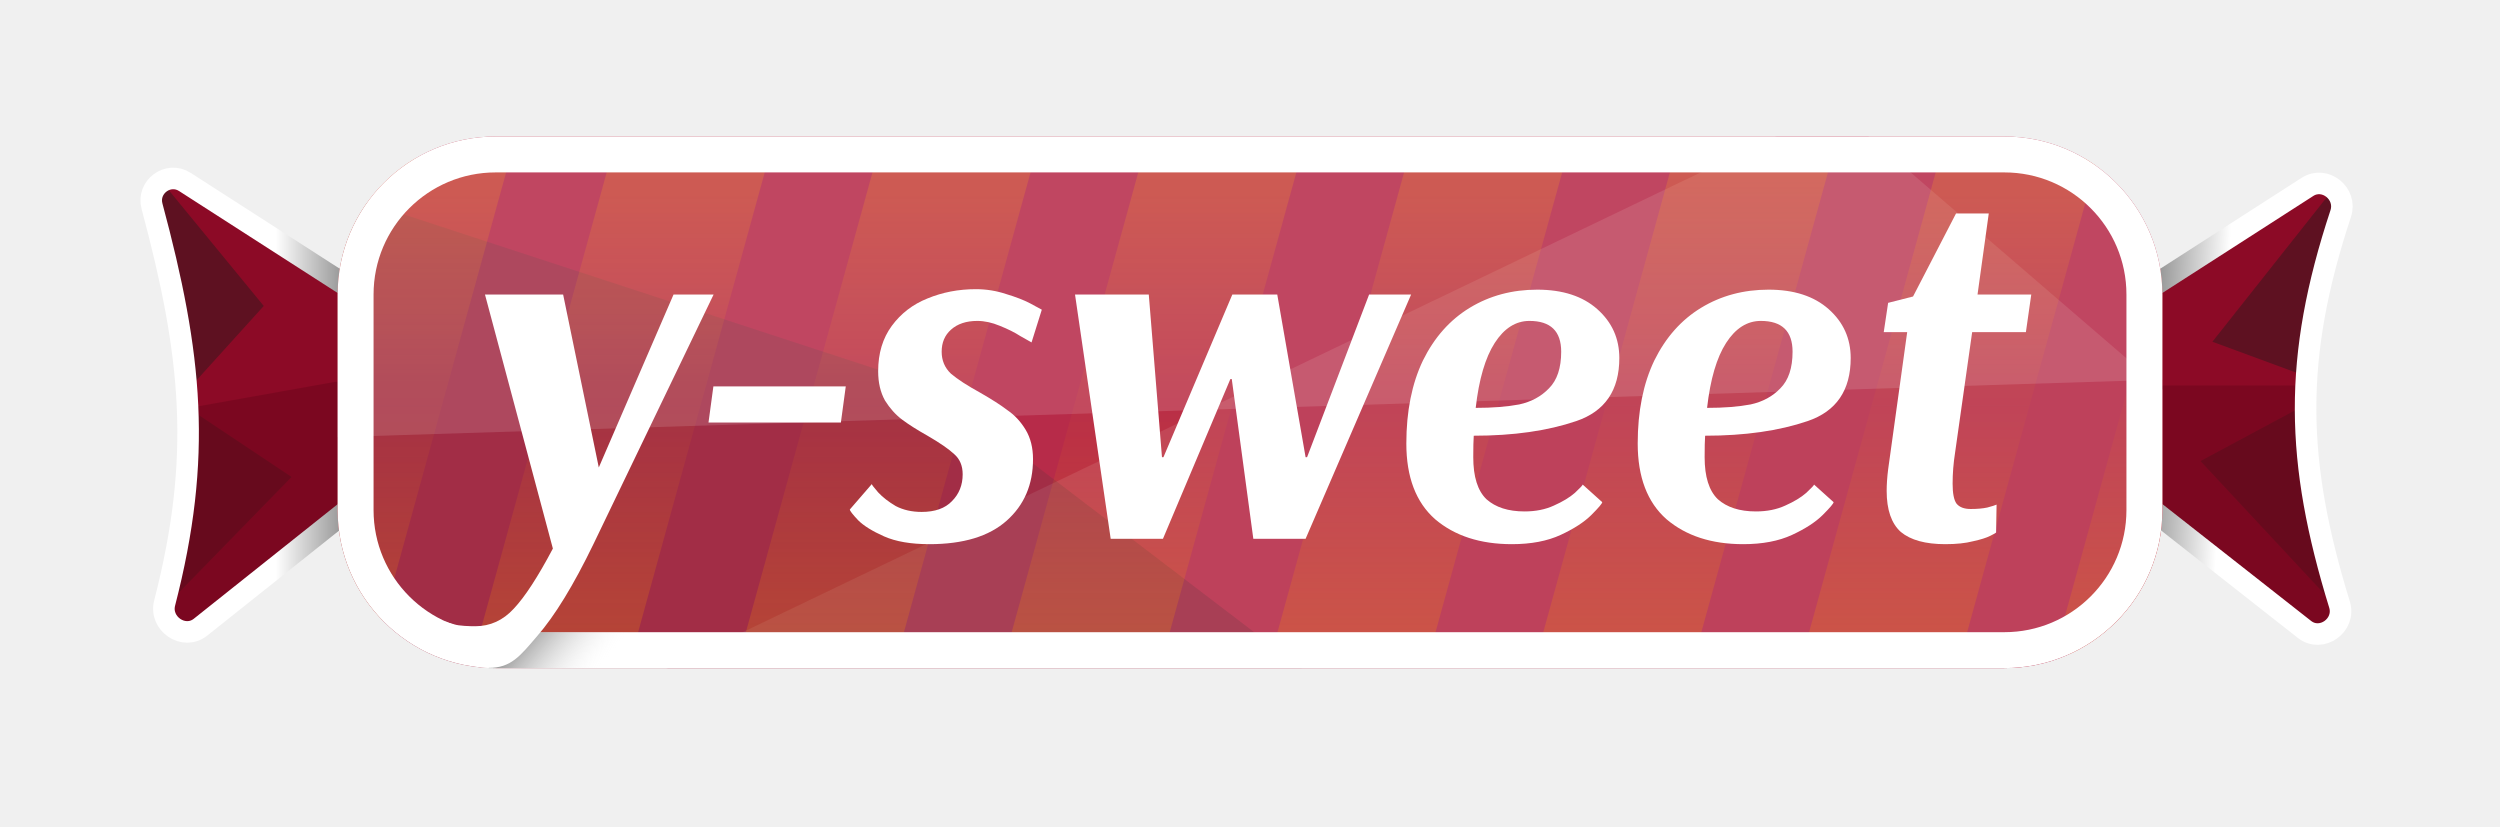
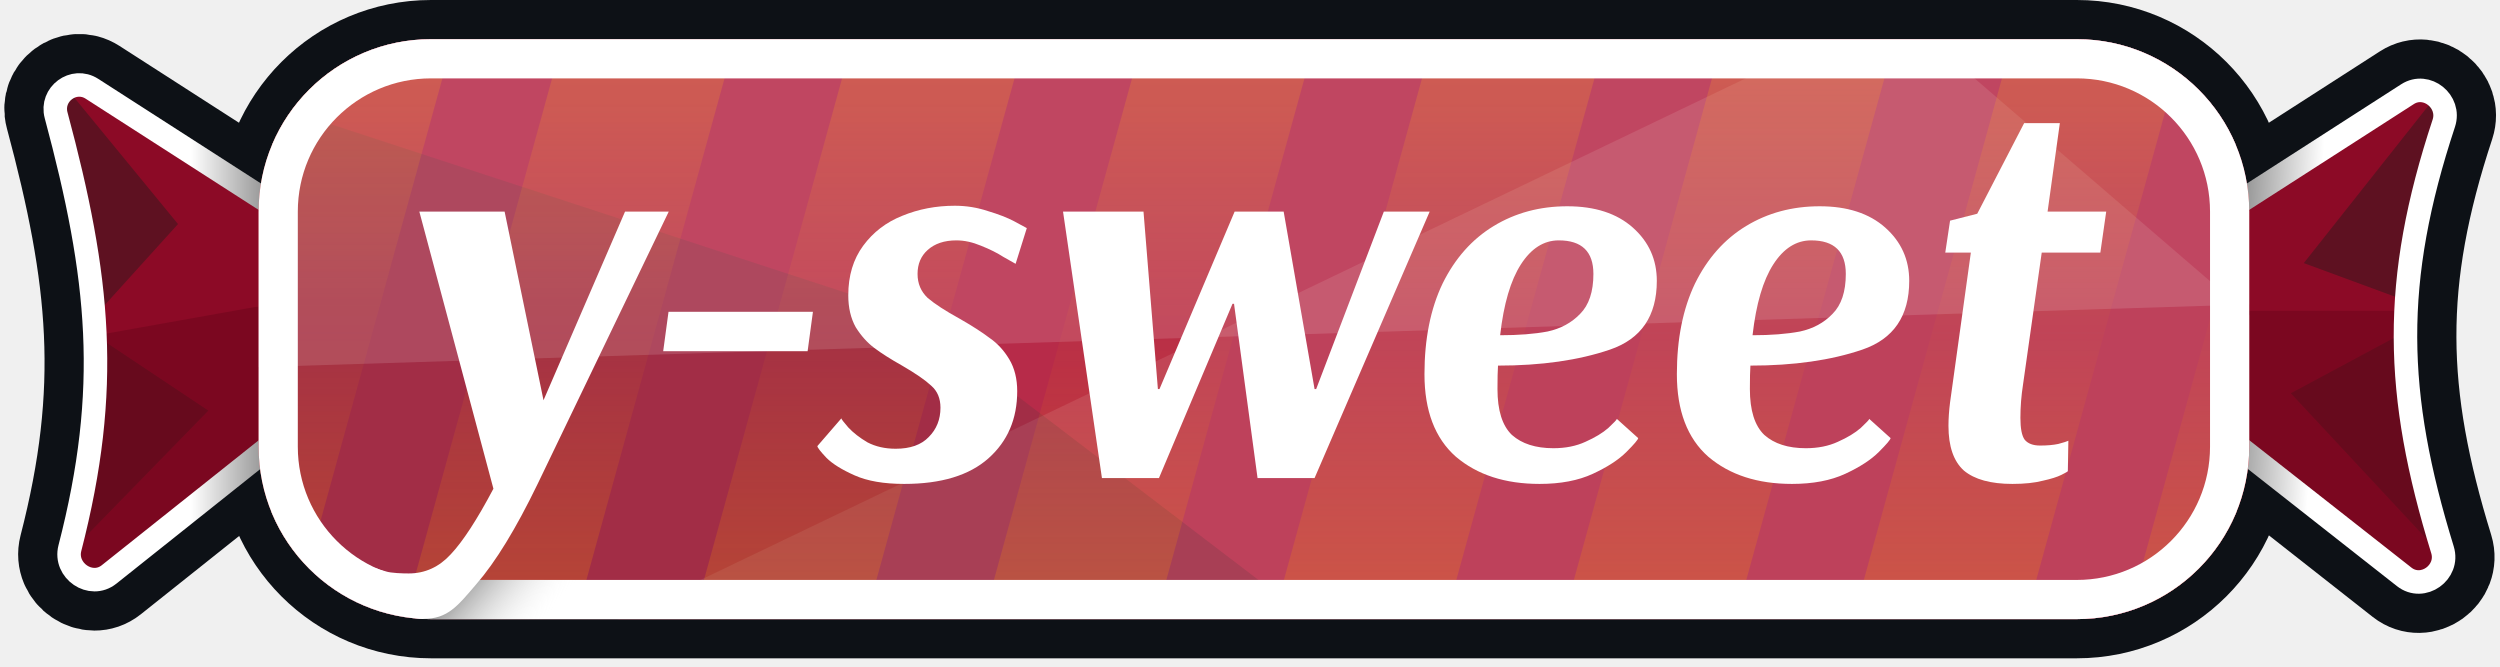
- <svg xmlns="http://www.w3.org/2000/svg" width="348" height="115" viewBox="0 0 348 115" fill="none">
-   <mask id="mask0_0_1" style="mask-type:alpha" maskUnits="userSpaceOnUse" x="298" y="25" width="28" height="64">
-     <path d="M299.378 40.043L321.197 26.017C323.645 24.443 326.743 26.963 325.829 29.727C319.156 49.904 319.515 64.207 325.661 84.156C326.549 87.037 323.145 89.471 320.775 87.609L299.147 70.615C298.423 70.046 298 69.177 298 68.256V42.566C298 41.546 298.519 40.595 299.378 40.043Z" fill="#D9D9D9" />
+ <svg xmlns="http://www.w3.org/2000/svg" width="319" height="85" viewBox="0 0 319 85" fill="none">
+   <path d="M285.378 26.043L307.197 12.017C309.645 10.443 312.743 12.963 311.829 15.727C305.156 35.904 305.515 50.207 311.661 70.156C312.549 73.037 309.145 75.471 306.775 73.609L285.147 56.615C284.423 56.046 284 55.177 284 54.256V28.566C284 27.546 284.519 26.595 285.378 26.043Z" stroke="#0D1116" stroke-width="13" />
+   <path d="M34.622 26.043L11.73 11.326C9.398 9.827 6.44 12.027 7.159 14.704C12.731 35.45 14.172 49.583 8.918 69.939C8.175 72.819 11.586 75.155 13.913 73.302L34.869 56.615C35.584 56.046 36 55.182 36 54.268V28.566C36 27.546 35.481 26.595 34.622 26.043Z" stroke="#0D1116" stroke-width="13" />
+   <rect x="30.5" y="2.5" width="259" height="79" rx="24.5" stroke="#0D1116" stroke-width="5" />
+   <mask id="mask0_26_87" style="mask-type:alpha" maskUnits="userSpaceOnUse" x="284" y="11" width="28" height="64">
+     <path d="M285.378 26.043L307.197 12.017C309.645 10.443 312.743 12.963 311.829 15.727C305.156 35.904 305.515 50.207 311.661 70.156C312.549 73.037 309.145 75.471 306.775 73.609L285.147 56.615C284.423 56.046 284 55.177 284 54.256V28.566C284 27.546 284.519 26.595 285.378 26.043Z" fill="#D9D9D9" />
  </mask>
-   <g mask="url(#mask0_0_1)">
-     <path d="M299.378 40.043L324.378 23.971C326.374 22.688 329 24.122 329 26.495V87.899C329 90.402 326.115 91.804 324.146 90.258L299.147 70.615C298.423 70.046 298 69.177 298 68.256V42.566C298 41.546 298.519 40.595 299.378 40.043Z" fill="#8C0A26" />
-     <path d="M307.964 47.571L329 21V55.321L307.964 47.571Z" fill="#5E1121" />
-     <path d="M306.303 64.178L329 52V88.536L306.303 64.178Z" fill="#5E1121" />
-     <path d="M301 53.661H329V87.899C329 90.402 326.115 91.804 324.146 90.258L299.147 70.615C298.423 70.046 298 69.177 298 68.256V56.661C298 55.004 299.343 53.661 301 53.661Z" fill="#70061C" fill-opacity="0.56" />
+   <g mask="url(#mask0_26_87)">
+     <path d="M285.378 26.043L310.378 9.971C312.374 8.688 315 10.121 315 12.495V73.899C315 76.402 312.115 77.804 310.146 76.258L285.147 56.615C284.423 56.046 284 55.177 284 54.256V28.566C284 27.546 284.519 26.595 285.378 26.043Z" fill="#8C0A26" />
+     <path d="M293.964 33.571L315 7V41.321L293.964 33.571Z" fill="#5E1121" />
+     <path d="M292.303 50.178L315 38V74.536L292.303 50.178Z" fill="#5E1121" />
+     <path d="M287 39.661H315V73.899C315 76.402 312.115 77.804 310.146 76.258L285.147 56.615C284.423 56.046 284 55.177 284 54.256V42.661C284 41.004 285.343 39.661 287 39.661Z" fill="#70061C" fill-opacity="0.56" />
  </g>
-   <path d="M299.378 40.043L321.197 26.017C323.645 24.443 326.743 26.963 325.829 29.727C319.156 49.904 319.515 64.207 325.661 84.156C326.549 87.037 323.145 89.471 320.775 87.609L299.147 70.615C298.423 70.046 298 69.177 298 68.256V42.566C298 41.546 298.519 40.595 299.378 40.043Z" stroke="url(#paint0_linear_0_1)" stroke-width="3" />
-   <mask id="mask1_0_1" style="mask-type:alpha" maskUnits="userSpaceOnUse" x="21" y="24" width="29" height="65">
-     <path d="M48.622 40.043L25.73 25.326C23.398 23.827 20.431 26.029 21.13 28.712C26.567 49.583 27.293 64.091 21.815 84.614C21.051 87.478 24.424 89.81 26.754 87.979L48.853 70.615C49.577 70.046 50 69.177 50 68.256V42.566C50 41.546 49.481 40.595 48.622 40.043Z" fill="#D9D9D9" />
+   <path d="M285.378 26.043L307.197 12.017C309.645 10.443 312.743 12.963 311.829 15.727C305.156 35.904 305.515 50.207 311.661 70.156C312.549 73.037 309.145 75.471 306.775 73.609L285.147 56.615C284.423 56.046 284 55.177 284 54.256V28.566C284 27.546 284.519 26.595 285.378 26.043Z" stroke="url(#paint0_linear_26_87)" stroke-width="3" />
+   <mask id="mask1_26_87" style="mask-type:alpha" maskUnits="userSpaceOnUse" x="7" y="10" width="29" height="65">
+     <path d="M34.622 26.043L11.73 11.326C9.398 9.827 6.431 12.029 7.13 14.712C12.567 35.583 13.293 50.09 7.815 70.614C7.051 73.478 10.424 75.81 12.754 73.979L34.853 56.615C35.577 56.046 36 55.177 36 54.256V28.566C36 27.546 35.481 26.595 34.622 26.043Z" fill="#D9D9D9" />
  </mask>
-   <g mask="url(#mask1_0_1)">
-     <path d="M48.622 40.043L23.622 23.971C21.626 22.688 19 24.122 19 26.495V87.899C19 90.402 21.885 91.805 23.854 90.258L48.853 70.615C49.577 70.046 50 69.177 50 68.256V42.566C50 41.546 49.481 40.595 48.622 40.043Z" fill="#8C0A26" />
-     <path d="M36.714 42.589L19 21L26.196 54.214L36.714 42.589Z" fill="#5E1121" />
-     <path d="M40.589 66.393L19 52V88.536L40.589 66.393Z" fill="#5E1121" />
-     <path d="M46.473 53.183L19 58.089V87.899C19 90.402 21.885 91.805 23.854 90.258L48.853 70.615C49.577 70.046 50 69.177 50 68.256V56.137C50 54.269 48.311 52.855 46.473 53.183Z" fill="#70061C" fill-opacity="0.56" />
+   <g mask="url(#mask1_26_87)">
+     <path d="M34.622 26.043L9.622 9.971C7.626 8.688 5 10.121 5 12.495V73.899C5 76.402 7.885 77.805 9.853 76.258L34.853 56.615C35.577 56.046 36 55.177 36 54.256V28.566C36 27.546 35.481 26.595 34.622 26.043Z" fill="#8C0A26" />
+     <path d="M22.714 28.589L5 7L12.196 40.214L22.714 28.589Z" fill="#5E1121" />
+     <path d="M26.589 52.393L5 38V74.536L26.589 52.393Z" fill="#5E1121" />
+     <path d="M32.473 39.183L5 44.089V73.899C5 76.402 7.885 77.805 9.853 76.258L34.853 56.615C35.577 56.046 36 55.177 36 54.256V42.137C36 40.269 34.311 38.855 32.473 39.183Z" fill="#70061C" fill-opacity="0.56" />
  </g>
-   <path d="M48.622 40.043L25.73 25.326C23.398 23.827 20.44 26.027 21.159 28.704C26.731 49.45 28.172 63.583 22.918 83.939C22.174 86.819 25.586 89.155 27.913 87.302L48.869 70.615C49.584 70.046 50 69.182 50 68.268V42.566C50 41.546 49.481 40.595 48.622 40.043Z" stroke="url(#paint1_linear_0_1)" stroke-width="3" />
-   <rect x="47" y="19" width="254" height="74" rx="22" fill="#B72B49" />
-   <mask id="mask2_0_1" style="mask-type:alpha" maskUnits="userSpaceOnUse" x="47" y="19" width="254" height="74">
-     <rect x="47" y="19" width="254" height="74" rx="22" fill="#B72B49" />
+   <path d="M34.622 26.043L11.73 11.326C9.398 9.827 6.44 12.027 7.159 14.704C12.731 35.45 14.172 49.583 8.918 69.939C8.175 72.819 11.586 75.155 13.913 73.302L34.869 56.615C35.584 56.046 36 55.182 36 54.268V28.566C36 27.546 35.481 26.595 34.622 26.043Z" stroke="url(#paint1_linear_26_87)" stroke-width="3" />
+   <rect x="33" y="5" width="254" height="74" rx="22" fill="#B72B49" />
+   <mask id="mask2_26_87" style="mask-type:alpha" maskUnits="userSpaceOnUse" x="33" y="5" width="254" height="74">
+     <rect x="33" y="5" width="254" height="74" rx="22" fill="#B72B49" />
  </mask>
-   <g mask="url(#mask2_0_1)">
-     <path d="M255.5 15L309.5 61.5L312 112L81.5 98.5L255.5 15Z" fill="#C04761" fill-opacity="0.79" />
+   <g mask="url(#mask2_26_87)">
+     <path d="M241.5 1L295.5 47.5L298 98L67.5 84.5L241.5 1Z" fill="#C04761" fill-opacity="0.79" />
  </g>
-   <mask id="mask3_0_1" style="mask-type:alpha" maskUnits="userSpaceOnUse" x="47" y="19" width="254" height="74">
-     <rect x="47" y="19" width="254" height="74" rx="22" fill="#B72B49" />
+   <mask id="mask3_26_87" style="mask-type:alpha" maskUnits="userSpaceOnUse" x="33" y="5" width="254" height="74">
+     <rect x="33" y="5" width="254" height="74" rx="22" fill="#B72B49" />
  </mask>
-   <g mask="url(#mask3_0_1)">
-     <path d="M47.5 27L130 54L189 99L40 102.5L47.5 27Z" fill="#443A3C" fill-opacity="0.18" />
+   <g mask="url(#mask3_26_87)">
+     <path d="M33.5 13L116 40L175 85L26 88.5L33.5 13Z" fill="#443A3C" fill-opacity="0.18" />
  </g>
-   <path fill-rule="evenodd" clip-rule="evenodd" d="M57.902 22C51.38 25.818 47 32.897 47 41V71C47 76.987 49.392 82.416 53.272 86.382L71 22H57.902ZM290.098 22H270L251 91H273L291.713 23.043C291.191 22.672 290.652 22.325 290.098 22ZM300.726 37.52L286 91H288.178C295.745 87.522 301 79.874 301 71V41C301 39.816 300.906 38.654 300.726 37.52ZM107 22H85L66 91H88L107 22ZM122 22H144L125 91H103L122 22ZM181 22H159L140 91H162L181 22ZM196 22H218L199 91H177L196 22ZM255 22H233L214 91H236L255 22Z" fill="url(#paint2_linear_0_1)" fill-opacity="0.23" />
-   <rect x="49.5" y="21.5" width="249" height="69" rx="19.5" stroke="white" stroke-width="5" />
-   <mask id="mask4_0_1" style="mask-type:alpha" maskUnits="userSpaceOnUse" x="68" y="84" width="39" height="15">
-     <rect x="68" y="84" width="39" height="15" fill="#D9D9D9" />
+   <path fill-rule="evenodd" clip-rule="evenodd" d="M43.902 8C37.38 11.818 33 18.897 33 27V57C33 62.987 35.392 68.416 39.272 72.382L57 8L43.902 8ZM276.098 8H256L237 77H259L277.713 9.043C277.191 8.673 276.652 8.325 276.098 8ZM286.726 23.52L272 77H274.178C281.745 73.522 287 65.874 287 57V27C287 25.816 286.906 24.654 286.726 23.52ZM93 8H71L52 77H74L93 8ZM108 8H130L111 77H89L108 8ZM167 8H145L126 77H148L167 8ZM182 8H204L185 77H163L182 8ZM241 8H219L200 77H222L241 8Z" fill="url(#paint2_linear_26_87)" fill-opacity="0.23" />
+   <rect x="35.5" y="7.5" width="249" height="69" rx="19.5" stroke="white" stroke-width="5" />
+   <mask id="mask4_26_87" style="mask-type:alpha" maskUnits="userSpaceOnUse" x="54" y="70" width="39" height="15">
+     <rect x="54" y="70" width="39" height="15" fill="#D9D9D9" />
  </mask>
-   <g mask="url(#mask4_0_1)">
-     <rect x="68" y="88" width="34" height="5" fill="url(#paint3_linear_0_1)" />
+   <g mask="url(#mask4_26_87)">
+     <rect x="54" y="74" width="34" height="5" fill="url(#paint3_linear_26_87)" />
  </g>
-   <path d="M62 86.5C62.181 86.591 62.589 86.727 63.224 86.908C63.904 87.135 65.423 87.172 66.148 87.172C68.233 87.172 70.024 86.356 71.52 84.724C73.061 83.092 74.875 80.304 76.96 76.36L67.508 41H78.388L83.352 65.072L93.756 41H99.332L82.604 75.748C79.839 81.46 77.232 85.721 74.784 88.532C72.381 91.343 71.136 92.973 68.008 92.973C66.965 92.973 64.651 92.429 63.88 92.248C63.155 92.112 62.588 91.953 62.18 91.772C61.817 91.636 61.591 91.545 61.5 91.5L62 86.5Z" fill="white" />
-   <path d="M117.051 58.816H98.623L99.303 53.784H117.731L117.051 58.816Z" fill="white" />
-   <path d="M121.356 67.384C121.356 67.475 121.65 67.86 122.24 68.54C122.874 69.22 123.69 69.855 124.688 70.444C125.73 70.988 126.932 71.26 128.292 71.26C130.15 71.26 131.556 70.761 132.508 69.764C133.505 68.767 134.004 67.52 134.004 66.024C134.004 64.845 133.618 63.916 132.848 63.236C132.077 62.511 130.83 61.649 129.108 60.652C127.657 59.836 126.478 59.088 125.572 58.408C124.665 57.728 123.872 56.844 123.192 55.756C122.557 54.623 122.24 53.263 122.24 51.676C122.24 49.183 122.874 47.075 124.144 45.352C125.413 43.629 127.068 42.36 129.108 41.544C131.193 40.683 133.437 40.252 135.84 40.252C137.29 40.252 138.696 40.479 140.056 40.932C141.416 41.34 142.526 41.771 143.388 42.224C144.249 42.677 144.793 42.972 145.02 43.108L143.592 47.664C143.365 47.528 142.844 47.233 142.028 46.78C141.257 46.281 140.305 45.805 139.172 45.352C138.084 44.899 137.041 44.672 136.044 44.672C134.502 44.672 133.278 45.08 132.372 45.896C131.51 46.667 131.08 47.687 131.08 48.956C131.08 50.18 131.51 51.2 132.372 52.016C133.278 52.787 134.638 53.671 136.452 54.668C138.038 55.575 139.308 56.391 140.26 57.116C141.257 57.796 142.096 58.703 142.776 59.836C143.456 60.969 143.796 62.329 143.796 63.916C143.796 67.452 142.572 70.308 140.124 72.484C137.676 74.66 134.094 75.748 129.38 75.748C126.796 75.748 124.688 75.385 123.056 74.66C121.424 73.935 120.222 73.187 119.452 72.416C118.681 71.6 118.296 71.101 118.296 70.92L121.356 67.384Z" fill="white" />
-   <path d="M196.427 41L181.739 75H174.463L171.471 52.832V52.764H171.267L161.883 75H154.607L149.643 41H159.911L161.747 63.644H161.951L171.539 41H177.795L181.739 63.644H181.943L190.579 41H196.427Z" fill="white" />
-   <path d="M223.03 69.9C223.03 70.081 222.531 70.671 221.534 71.668C220.537 72.665 219.109 73.595 217.25 74.456C215.391 75.317 213.125 75.748 210.45 75.748C206.053 75.748 202.494 74.592 199.774 72.28C197.099 69.923 195.762 66.409 195.762 61.74C195.762 57.252 196.533 53.399 198.074 50.18C199.661 46.961 201.837 44.513 204.602 42.836C207.367 41.159 210.495 40.32 213.986 40.32C217.522 40.32 220.31 41.227 222.35 43.04C224.39 44.853 225.41 47.12 225.41 49.84C225.41 54.328 223.415 57.252 219.426 58.612C215.437 59.972 210.677 60.652 205.146 60.652C205.101 61.287 205.078 62.284 205.078 63.644C205.078 66.364 205.69 68.313 206.914 69.492C208.183 70.625 209.951 71.192 212.218 71.192C213.759 71.192 215.119 70.92 216.298 70.376C217.522 69.832 218.497 69.243 219.222 68.608C219.947 67.928 220.31 67.543 220.31 67.452L223.03 69.9ZM212.898 44.672C210.994 44.672 209.385 45.692 208.07 47.732C206.755 49.772 205.871 52.787 205.418 56.776C207.775 56.776 209.793 56.617 211.47 56.3C213.147 55.937 214.53 55.189 215.618 54.056C216.751 52.923 217.318 51.223 217.318 48.956C217.318 46.1 215.845 44.672 212.898 44.672Z" fill="white" />
-   <path d="M255.237 69.9C255.237 70.081 254.738 70.671 253.741 71.668C252.744 72.665 251.316 73.595 249.457 74.456C247.598 75.317 245.332 75.748 242.657 75.748C238.26 75.748 234.701 74.592 231.981 72.28C229.306 69.923 227.969 66.409 227.969 61.74C227.969 57.252 228.74 53.399 230.281 50.18C231.868 46.961 234.044 44.513 236.809 42.836C239.574 41.159 242.702 40.32 246.193 40.32C249.729 40.32 252.517 41.227 254.557 43.04C256.597 44.853 257.617 47.12 257.617 49.84C257.617 54.328 255.622 57.252 251.633 58.612C247.644 59.972 242.884 60.652 237.353 60.652C237.308 61.287 237.285 62.284 237.285 63.644C237.285 66.364 237.897 68.313 239.121 69.492C240.39 70.625 242.158 71.192 244.425 71.192C245.966 71.192 247.326 70.92 248.505 70.376C249.729 69.832 250.704 69.243 251.429 68.608C252.154 67.928 252.517 67.543 252.517 67.452L255.237 69.9ZM245.105 44.672C243.201 44.672 241.592 45.692 240.277 47.732C238.962 49.772 238.078 52.787 237.625 56.776C239.982 56.776 242 56.617 243.677 56.3C245.354 55.937 246.737 55.189 247.825 54.056C248.958 52.923 249.525 51.223 249.525 48.956C249.525 46.1 248.052 44.672 245.105 44.672Z" fill="white" />
-   <path d="M274.524 46.236L272.144 63.032C271.917 64.483 271.804 65.911 271.804 67.316C271.804 68.676 271.985 69.605 272.348 70.104C272.756 70.603 273.413 70.852 274.32 70.852C275.227 70.852 275.997 70.784 276.632 70.648C277.312 70.467 277.743 70.331 277.924 70.24L277.856 74.116C277.856 74.161 277.584 74.32 277.04 74.592C276.496 74.864 275.703 75.113 274.66 75.34C273.617 75.612 272.325 75.748 270.784 75.748C268.019 75.748 265.956 75.181 264.596 74.048C263.281 72.869 262.624 70.965 262.624 68.336C262.624 67.429 262.692 66.432 262.828 65.344L265.48 46.236H262.216L262.828 42.156L266.296 41.272L272.28 29.712H276.836L275.272 41H282.752L282.004 46.236H274.524Z" fill="white" />
-   <path fill-rule="evenodd" clip-rule="evenodd" d="M301 52.846L47 60.839V41C47 28.85 56.85 19 69 19H279C291.15 19 301 28.85 301 41V52.846Z" fill="white" fill-opacity="0.13" />
+   <path d="M48 72.5C48.181 72.591 48.589 72.727 49.224 72.908C49.904 73.135 51.423 73.172 52.148 73.172C54.233 73.172 56.024 72.356 57.52 70.724C59.061 69.092 60.875 66.304 62.96 62.36L53.508 27H64.388L69.352 51.072L79.756 27H85.332L68.604 61.748C65.839 67.46 63.232 71.721 60.784 74.532C58.381 77.343 57.136 78.973 54.008 78.973C52.965 78.973 50.651 78.429 49.88 78.248C49.155 78.112 48.588 77.953 48.18 77.772C47.817 77.636 47.591 77.545 47.5 77.5L48 72.5Z" fill="white" />
+   <path d="M103.051 44.816H84.623L85.303 39.784H103.731L103.051 44.816Z" fill="white" />
+   <path d="M107.356 53.384C107.356 53.475 107.65 53.86 108.24 54.54C108.874 55.22 109.69 55.855 110.688 56.444C111.73 56.988 112.932 57.26 114.292 57.26C116.15 57.26 117.556 56.761 118.508 55.764C119.505 54.767 120.004 53.52 120.004 52.024C120.004 50.845 119.618 49.916 118.848 49.236C118.077 48.511 116.83 47.649 115.108 46.652C113.657 45.836 112.478 45.088 111.572 44.408C110.665 43.728 109.872 42.844 109.192 41.756C108.557 40.623 108.24 39.263 108.24 37.676C108.24 35.183 108.874 33.075 110.144 31.352C111.413 29.629 113.068 28.36 115.108 27.544C117.193 26.683 119.437 26.252 121.84 26.252C123.29 26.252 124.696 26.479 126.056 26.932C127.416 27.34 128.526 27.771 129.388 28.224C130.249 28.677 130.793 28.972 131.02 29.108L129.592 33.664C129.365 33.528 128.844 33.233 128.028 32.78C127.257 32.281 126.305 31.805 125.172 31.352C124.084 30.899 123.041 30.672 122.044 30.672C120.502 30.672 119.278 31.08 118.372 31.896C117.51 32.667 117.08 33.687 117.08 34.956C117.08 36.18 117.51 37.2 118.372 38.016C119.278 38.787 120.638 39.671 122.452 40.668C124.038 41.575 125.308 42.391 126.26 43.116C127.257 43.796 128.096 44.703 128.776 45.836C129.456 46.969 129.796 48.329 129.796 49.916C129.796 53.452 128.572 56.308 126.124 58.484C123.676 60.66 120.094 61.748 115.38 61.748C112.796 61.748 110.688 61.385 109.056 60.66C107.424 59.935 106.222 59.187 105.452 58.416C104.681 57.6 104.296 57.101 104.296 56.92L107.356 53.384Z" fill="white" />
+   <path d="M182.427 27L167.739 61H160.463L157.471 38.832V38.764H157.267L147.883 61H140.607L135.643 27H145.911L147.747 49.644H147.951L157.539 27H163.795L167.739 49.644H167.943L176.579 27H182.427Z" fill="white" />
+   <path d="M209.03 55.9C209.03 56.081 208.531 56.671 207.534 57.668C206.537 58.665 205.109 59.595 203.25 60.456C201.391 61.317 199.125 61.748 196.45 61.748C192.053 61.748 188.494 60.592 185.774 58.28C183.099 55.923 181.762 52.409 181.762 47.74C181.762 43.252 182.533 39.399 184.074 36.18C185.661 32.961 187.837 30.513 190.602 28.836C193.367 27.159 196.495 26.32 199.986 26.32C203.522 26.32 206.31 27.227 208.35 29.04C210.39 30.853 211.41 33.12 211.41 35.84C211.41 40.328 209.415 43.252 205.426 44.612C201.437 45.972 196.677 46.652 191.146 46.652C191.101 47.287 191.078 48.284 191.078 49.644C191.078 52.364 191.69 54.313 192.914 55.492C194.183 56.625 195.951 57.192 198.218 57.192C199.759 57.192 201.119 56.92 202.298 56.376C203.522 55.832 204.497 55.243 205.222 54.608C205.947 53.928 206.31 53.543 206.31 53.452L209.03 55.9ZM198.898 30.672C196.994 30.672 195.385 31.692 194.07 33.732C192.755 35.772 191.871 38.787 191.418 42.776C193.775 42.776 195.793 42.617 197.47 42.3C199.147 41.937 200.53 41.189 201.618 40.056C202.751 38.923 203.318 37.223 203.318 34.956C203.318 32.1 201.845 30.672 198.898 30.672Z" fill="white" />
+   <path d="M241.237 55.9C241.237 56.081 240.738 56.671 239.741 57.668C238.744 58.665 237.316 59.595 235.457 60.456C233.598 61.317 231.332 61.748 228.657 61.748C224.26 61.748 220.701 60.592 217.981 58.28C215.306 55.923 213.969 52.409 213.969 47.74C213.969 43.252 214.74 39.399 216.281 36.18C217.868 32.961 220.044 30.513 222.809 28.836C225.574 27.159 228.702 26.32 232.193 26.32C235.729 26.32 238.517 27.227 240.557 29.04C242.597 30.853 243.617 33.12 243.617 35.84C243.617 40.328 241.622 43.252 237.633 44.612C233.644 45.972 228.884 46.652 223.353 46.652C223.308 47.287 223.285 48.284 223.285 49.644C223.285 52.364 223.897 54.313 225.121 55.492C226.39 56.625 228.158 57.192 230.425 57.192C231.966 57.192 233.326 56.92 234.505 56.376C235.729 55.832 236.704 55.243 237.429 54.608C238.154 53.928 238.517 53.543 238.517 53.452L241.237 55.9ZM231.105 30.672C229.201 30.672 227.592 31.692 226.277 33.732C224.962 35.772 224.078 38.787 223.625 42.776C225.982 42.776 228 42.617 229.677 42.3C231.354 41.937 232.737 41.189 233.825 40.056C234.958 38.923 235.525 37.223 235.525 34.956C235.525 32.1 234.052 30.672 231.105 30.672Z" fill="white" />
+   <path d="M260.524 32.236L258.144 49.032C257.917 50.483 257.804 51.911 257.804 53.316C257.804 54.676 257.985 55.605 258.348 56.104C258.756 56.603 259.413 56.852 260.32 56.852C261.227 56.852 261.997 56.784 262.632 56.648C263.312 56.467 263.743 56.331 263.924 56.24L263.856 60.116C263.856 60.161 263.584 60.32 263.04 60.592C262.496 60.864 261.703 61.113 260.66 61.34C259.617 61.612 258.325 61.748 256.784 61.748C254.019 61.748 251.956 61.181 250.596 60.048C249.281 58.869 248.624 56.965 248.624 54.336C248.624 53.429 248.692 52.432 248.828 51.344L251.48 32.236H248.216L248.828 28.156L252.296 27.272L258.28 15.712H262.836L261.272 27H268.752L268.004 32.236H260.524Z" fill="white" />
+   <path fill-rule="evenodd" clip-rule="evenodd" d="M287 38.846L33 46.839V27C33 14.85 42.85 5 55 5H265C277.15 5 287 14.85 287 27V38.846Z" fill="white" fill-opacity="0.13" />
  <defs>
-     <linearGradient id="paint0_linear_0_1" x1="285.821" y1="51.446" x2="309.625" y2="52.553" gradientUnits="userSpaceOnUse">
+     <linearGradient id="paint0_linear_26_87" x1="271.821" y1="37.446" x2="295.625" y2="38.553" gradientUnits="userSpaceOnUse">
      <stop />
      <stop offset="1" stop-color="white" />
    </linearGradient>
-     <linearGradient id="paint1_linear_0_1" x1="38.375" y1="57.536" x2="61.071" y2="57.536" gradientUnits="userSpaceOnUse">
+     <linearGradient id="paint1_linear_26_87" x1="24.375" y1="43.536" x2="47.071" y2="43.536" gradientUnits="userSpaceOnUse">
      <stop stop-color="white" />
      <stop offset="1" />
    </linearGradient>
-     <linearGradient id="paint2_linear_0_1" x1="174" y1="22" x2="174" y2="91" gradientUnits="userSpaceOnUse">
+     <linearGradient id="paint2_linear_26_87" x1="160" y1="8" x2="160" y2="77" gradientUnits="userSpaceOnUse">
      <stop stop-color="#FD9800" />
      <stop offset="0.5" stop-color="#FD9800" stop-opacity="0.16" />
      <stop offset="1" stop-color="#FD9800" />
    </linearGradient>
-     <linearGradient id="paint3_linear_0_1" x1="67.5" y1="84.5" x2="81" y2="96" gradientUnits="userSpaceOnUse">
+     <linearGradient id="paint3_linear_26_87" x1="53.5" y1="70.5" x2="67" y2="82" gradientUnits="userSpaceOnUse">
      <stop />
      <stop offset="1" stop-color="white" stop-opacity="0" />
    </linearGradient>
  </defs>
</svg>
